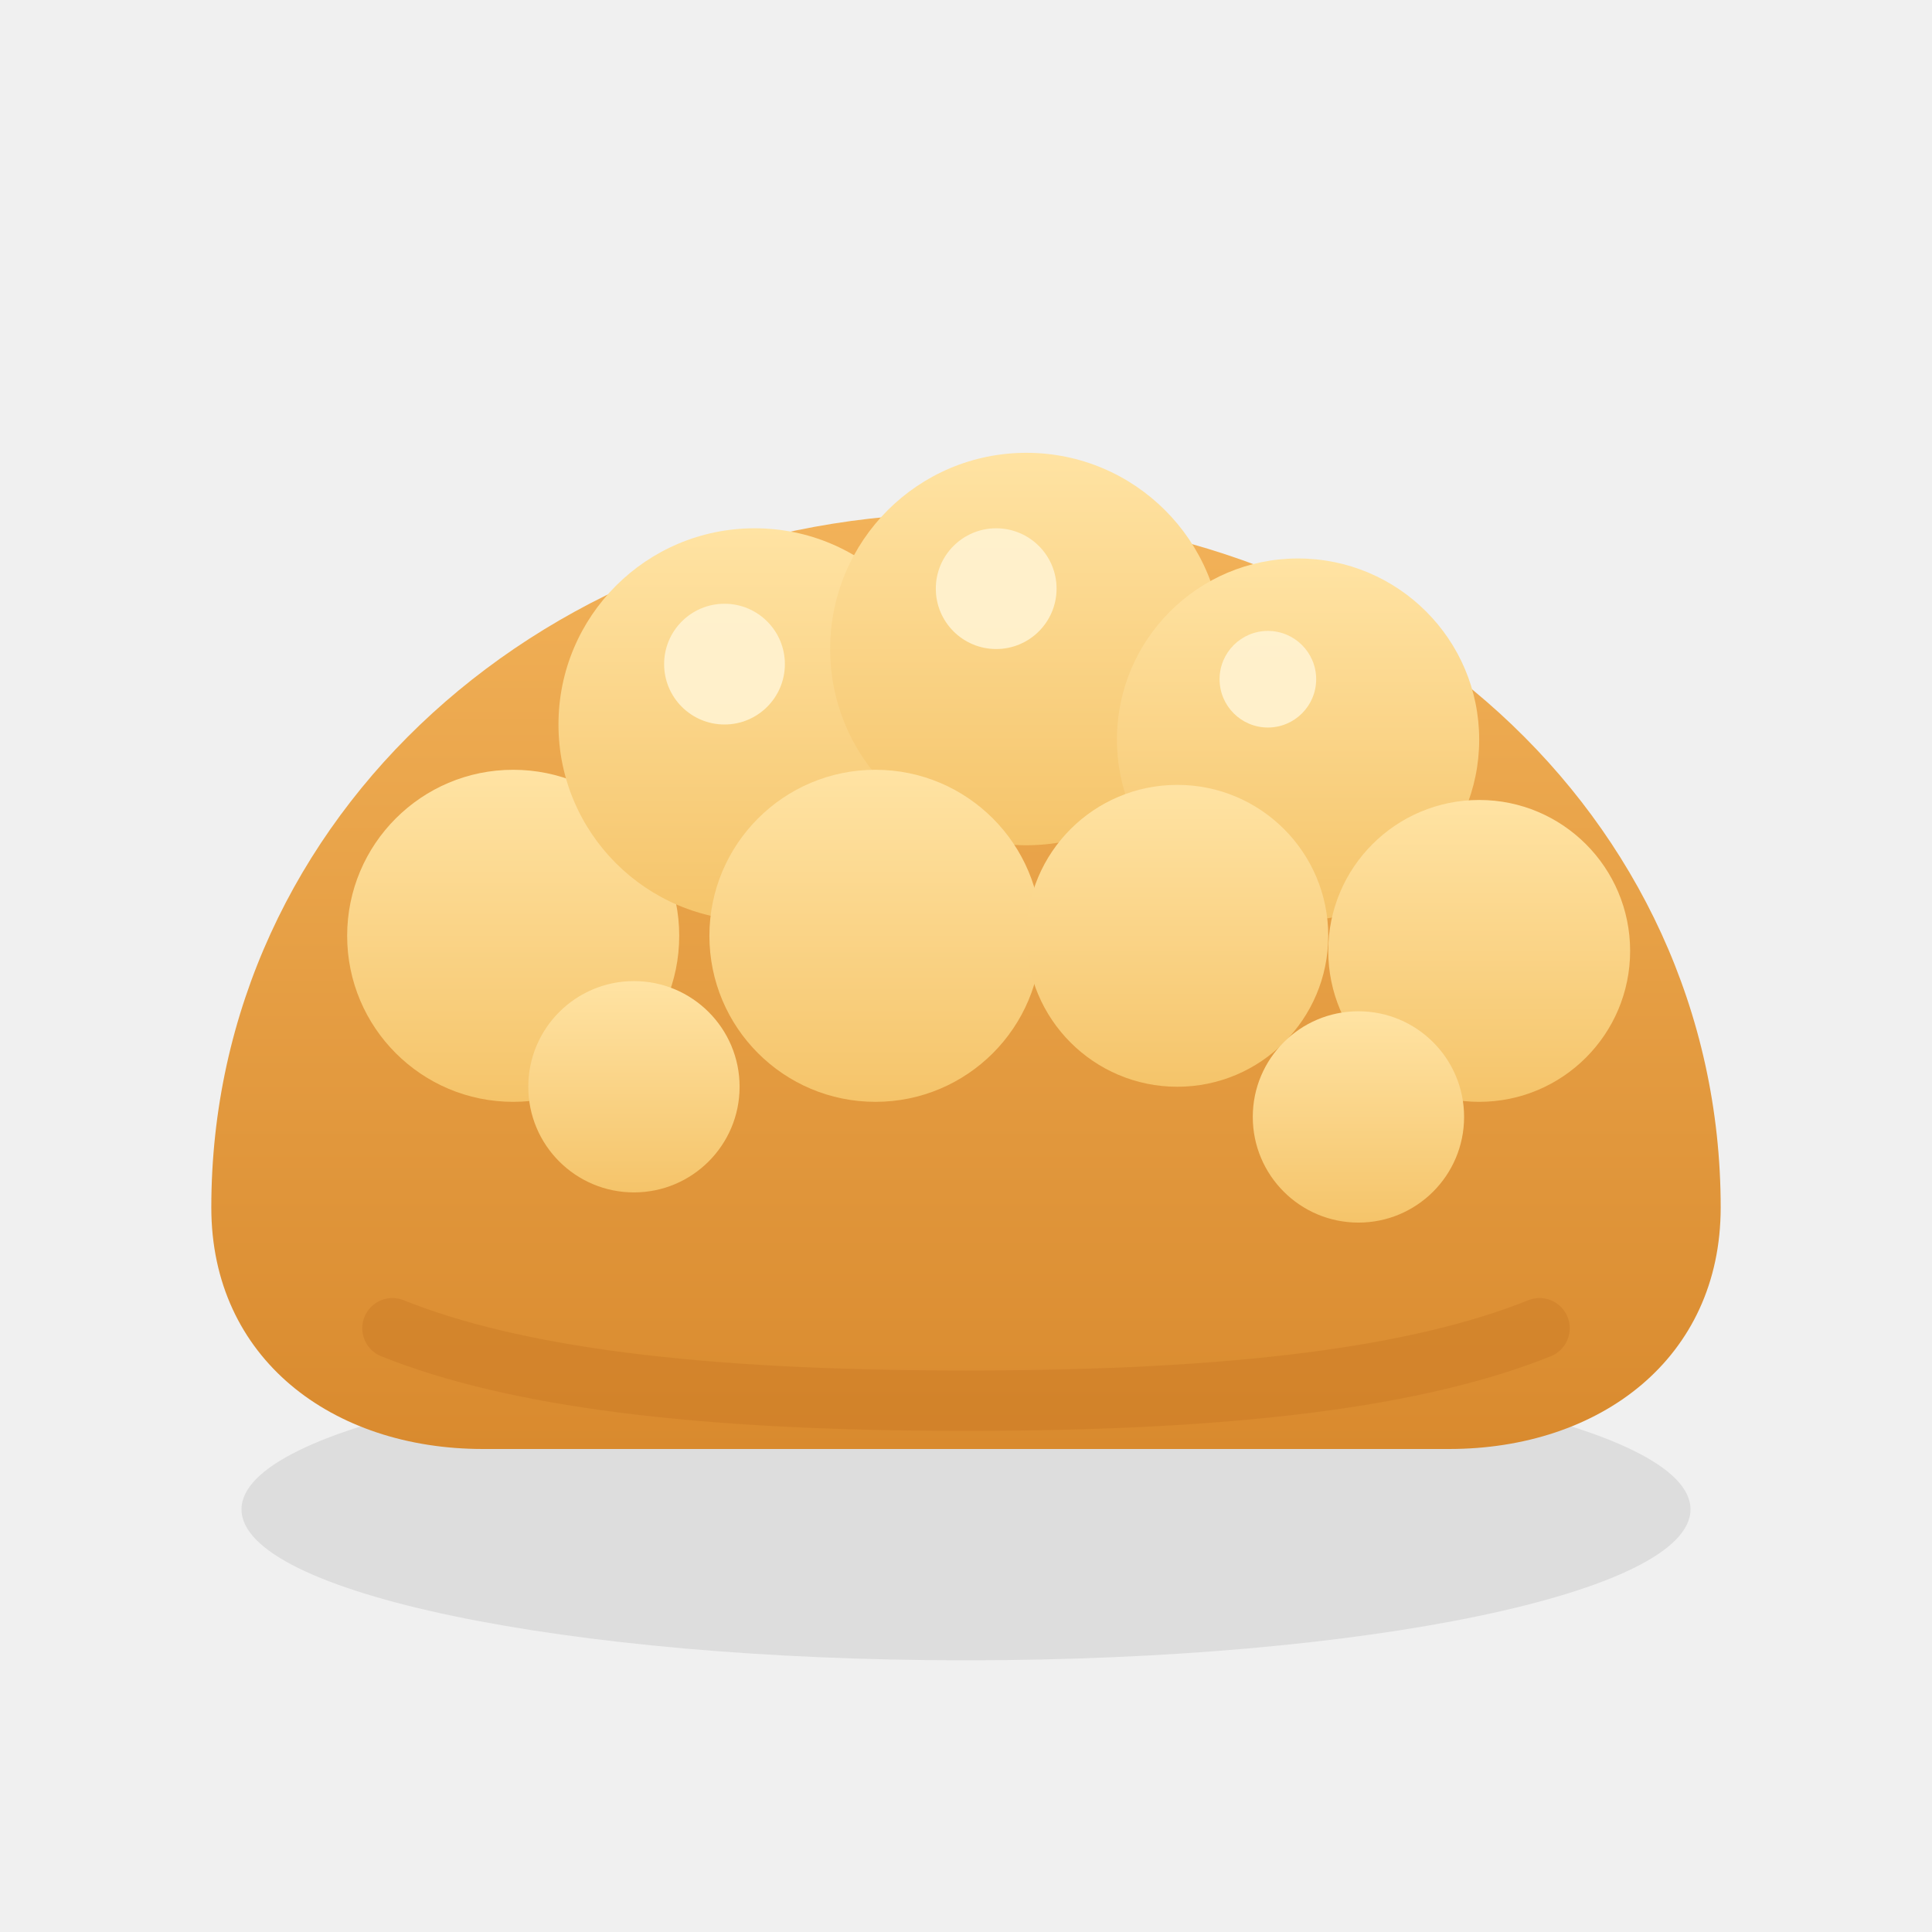
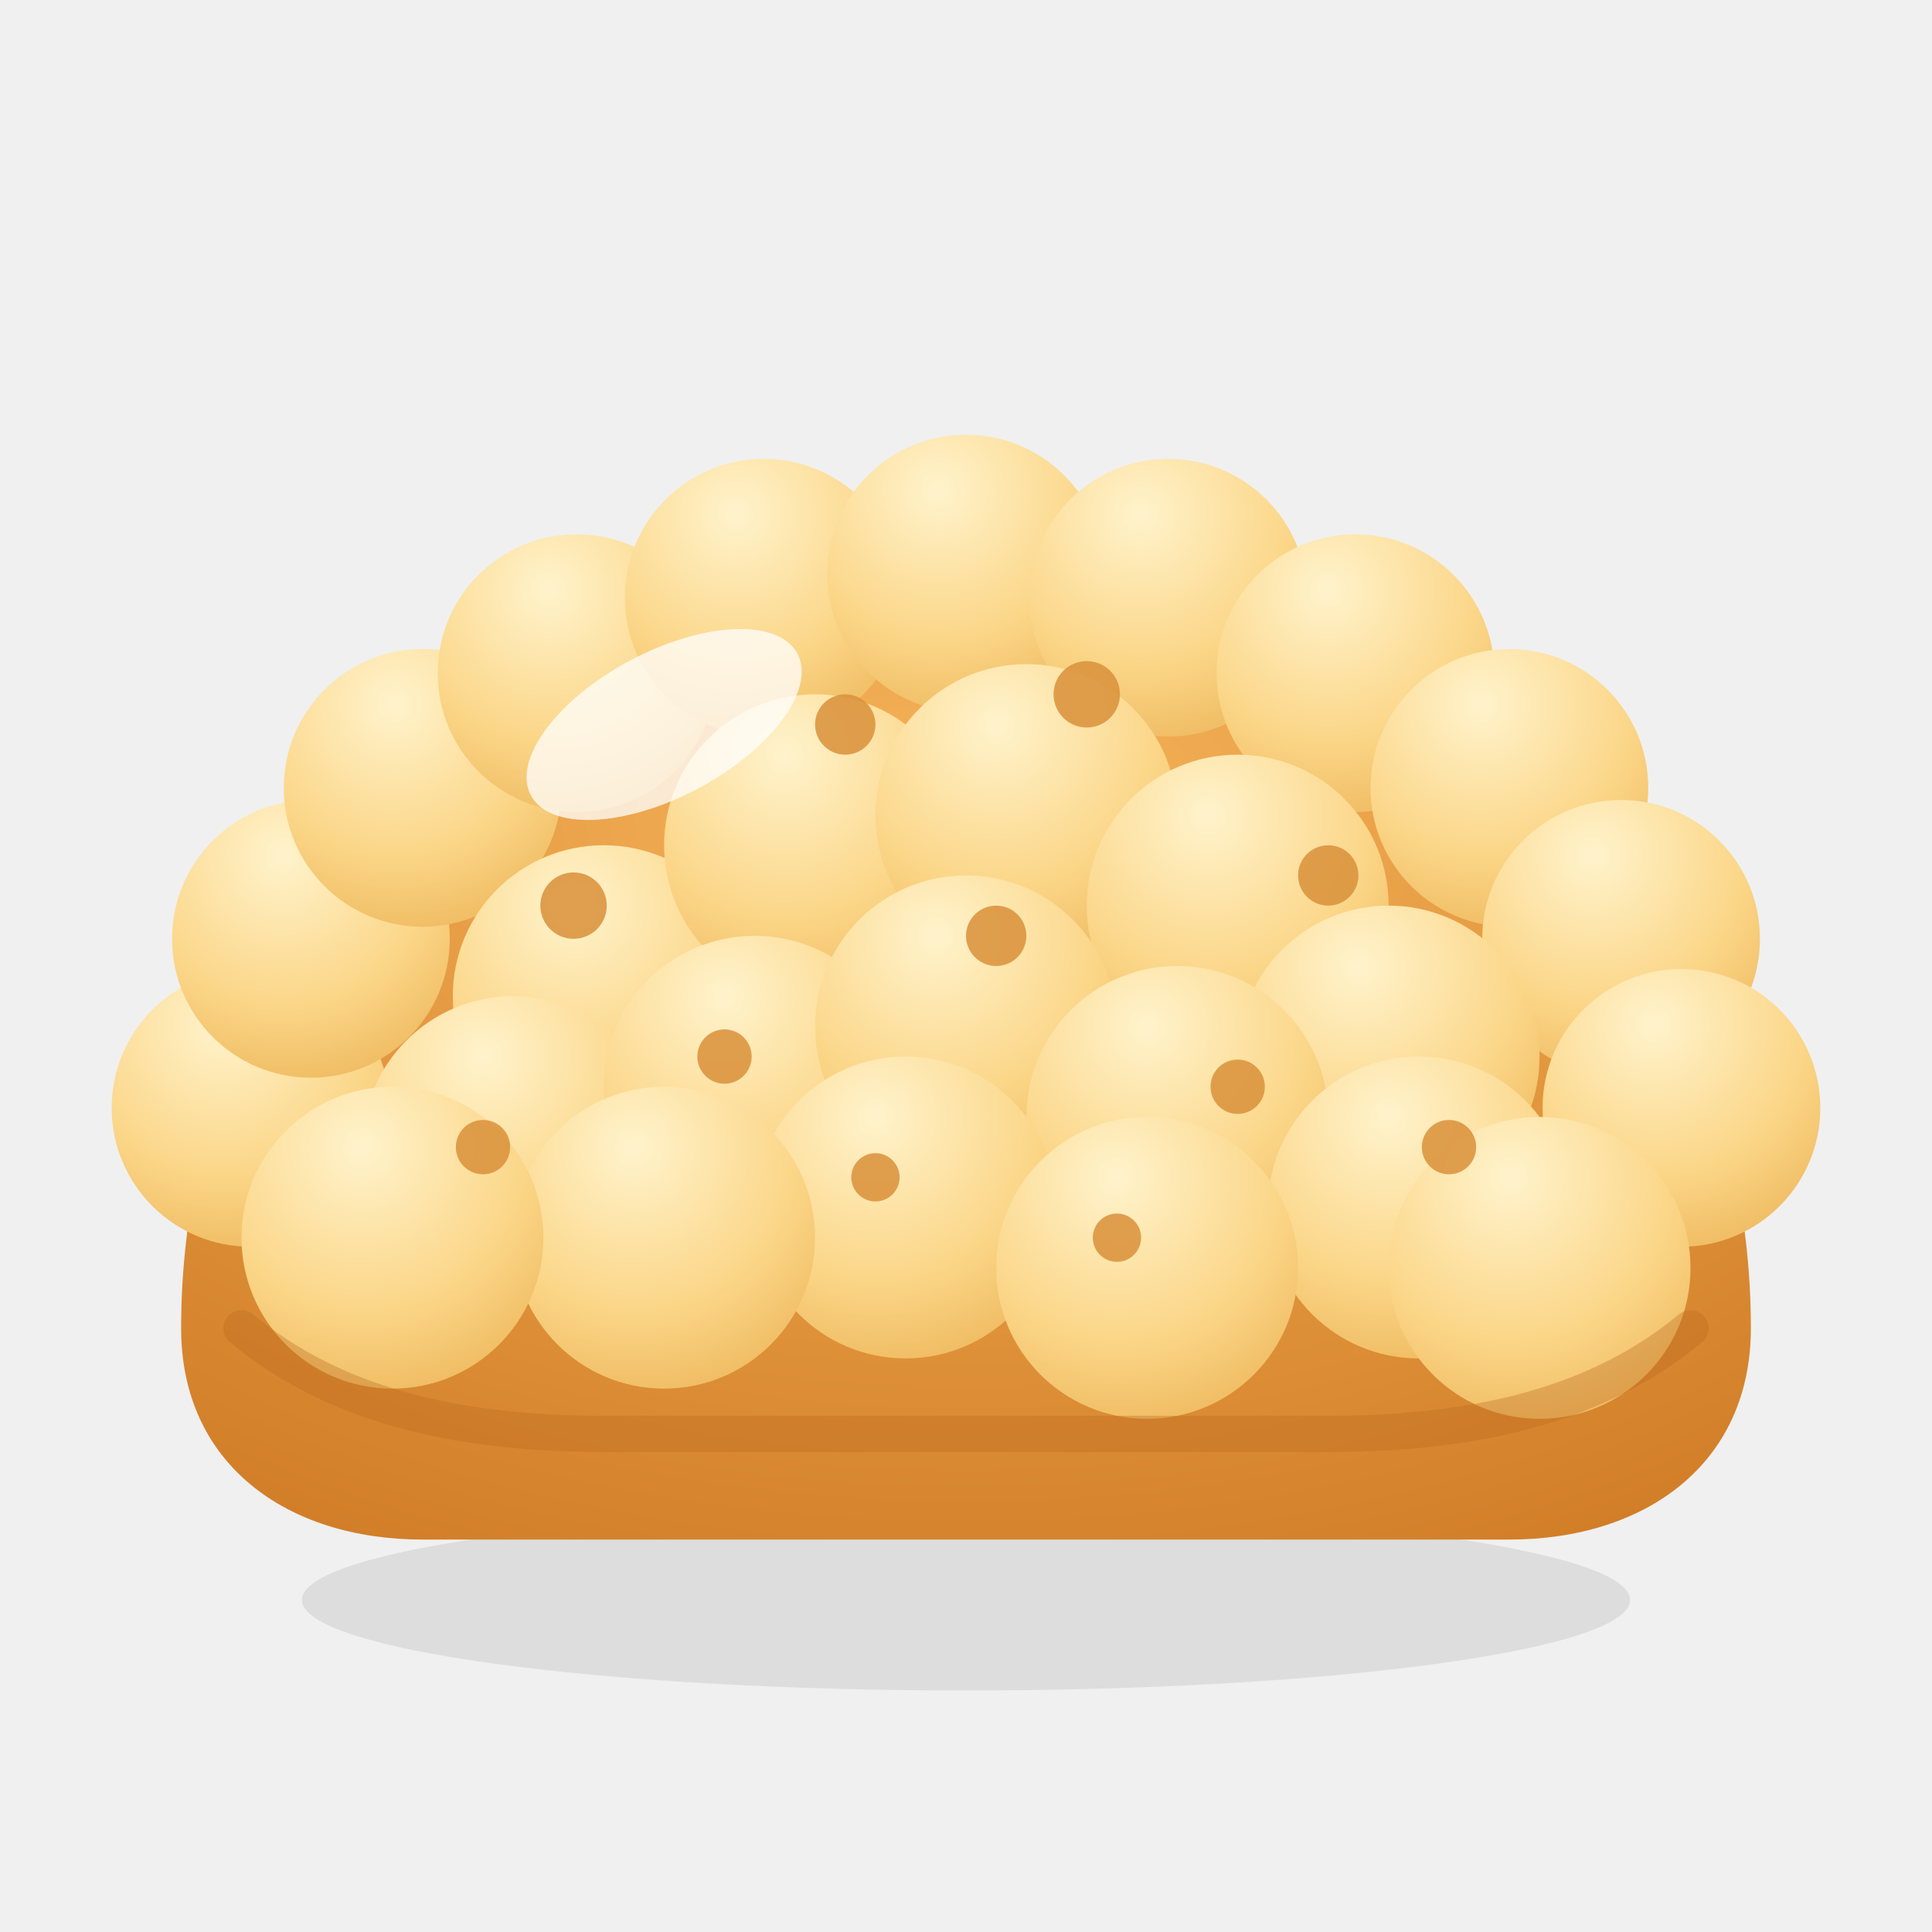
<svg xmlns="http://www.w3.org/2000/svg" viewBox="0 0 64 64">
  <defs>
-     <linearGradient id="a" x1="0" y1="0" x2="0" y2="1">
-       <stop offset="0" stop-color="#F2B259" />
-       <stop offset="1" stop-color="#D98A2E" />
-     </linearGradient>
-     <linearGradient id="b" x1="0" y1="0" x2="0" y2="1">
-       <stop offset="0" stop-color="#FFE3A3" />
-       <stop offset="1" stop-color="#F5C46A" />
-     </linearGradient>
+     <radialGradient id="b" cx=".5" cy=".25" r=".9">
+       <stop offset="0" stop-color="#F6B45A" />
+       <stop offset="1" stop-color="#CF7A24" />
+     </radialGradient>
+     <radialGradient id="k" cx=".4" cy=".2" r=".9">
+       <stop offset="0" stop-color="#FFF3CC" />
+       <stop offset=".6" stop-color="#FBD688" />
+       <stop offset="1" stop-color="#EDB65A" />
+     </radialGradient>
  </defs>
-   <ellipse cx="32" cy="50" rx="24" ry="5" fill="#000" opacity=".08" />
-   <path d="M7 40c0-13 11.2-23 25-23s25 10 25 23c0 5-4 8-9 8H16c-5 0-9-3-9-8z" fill="url(#a)" />
-   <g fill="url(#b)">
-     <circle cx="17" cy="31" r="5.5" />
-     <circle cx="25" cy="24" r="6.5" />
-     <circle cx="34" cy="21.5" r="6.5" />
-     <circle cx="43" cy="24.5" r="6" />
-     <circle cx="49" cy="31.5" r="5" />
-     <circle cx="29" cy="31" r="5.5" />
-     <circle cx="39" cy="31" r="5" />
-     <circle cx="21" cy="36" r="3.5" />
-     <circle cx="45" cy="37" r="3.5" />
+   <ellipse cx="32" cy="53" rx="22" ry="3" fill="#000" opacity=".08" />
+   <path d="M6 44c0-14 11.600-25 26-25s26 11 26 25c0 4.500-3.500 7-8 7H14c-4.500 0-8-2.500-8-7z" fill="url(#b)" />
+   <g fill="url(#k)">
+     <circle cx="8.3" cy="36.7" r="4.6" />
+     <circle cx="10.3" cy="31.1" r="4.6" />
+     <circle cx="14.0" cy="26.1" r="4.6" />
+     <circle cx="19.1" cy="22.3" r="4.6" />
+     <circle cx="25.3" cy="19.8" r="4.6" />
+     <circle cx="32.0" cy="19.0" r="4.6" />
+     <circle cx="38.7" cy="19.8" r="4.6" />
+     <circle cx="44.9" cy="22.3" r="4.6" />
+     <circle cx="50.0" cy="26.1" r="4.6" />
+     <circle cx="53.7" cy="31.1" r="4.6" />
+     <circle cx="55.7" cy="36.7" r="4.6" />
+     <circle cx="20.0" cy="33.0" r="5" />
+     <circle cx="27.0" cy="28.0" r="5" />
+     <circle cx="34.0" cy="27.0" r="5" />
+     <circle cx="41.0" cy="30.0" r="5" />
+     <circle cx="46.0" cy="35.0" r="5" />
+     <circle cx="17.0" cy="38.0" r="5" />
+     <circle cx="25.0" cy="36.0" r="5" />
+     <circle cx="32.0" cy="34.0" r="5" />
+     <circle cx="39.0" cy="37.0" r="5" />
+     <circle cx="47.0" cy="40.0" r="5" />
+     <circle cx="30.0" cy="40.0" r="5" />
+     <circle cx="22.0" cy="41.0" r="5" />
+     <circle cx="38.0" cy="42.0" r="5" />
+     <circle cx="13.0" cy="41.0" r="5" />
+     <circle cx="51.0" cy="42.0" r="5" />
  </g>
-   <g fill="#FFF3D1" opacity=".9">
-     <circle cx="24" cy="22" r="2" />
-     <circle cx="33" cy="19.5" r="2" />
-     <circle cx="42" cy="22.5" r="1.6" />
+   <path d="M8 44c3 2.500 7 3.500 12 3.500h24c5 0 9-1 12-3.500" fill="none" stroke="#B9661C" stroke-width="1.2" stroke-linecap="round" opacity=".35" />
+   <g fill="#D9913A" opacity=".85">
+     <circle cx="19" cy="30" r="1.1" />
+     <circle cx="28" cy="24" r="1" />
+     <circle cx="36" cy="23" r="1.1" />
+     <circle cx="44" cy="29" r="1" />
+     <circle cx="24" cy="35" r="0.9" />
+     <circle cx="33" cy="31" r="1" />
+     <circle cx="41" cy="36" r="0.9" />
+     <circle cx="16" cy="38" r="0.9" />
+     <circle cx="48" cy="38" r="0.9" />
+     <circle cx="29" cy="39" r="0.8" />
+     <circle cx="37" cy="41" r="0.8" />
  </g>
-   <path d="M13 44c4 1.6 10 2.4 19 2.4S47 45.6 51 44" stroke="#C47320" stroke-width="2" stroke-linecap="round" fill="none" opacity=".35" />
+   <ellipse cx="22" cy="24" rx="5" ry="2.4" fill="#fff" opacity=".75" transform="rotate(-28 22 24)" />
</svg>
